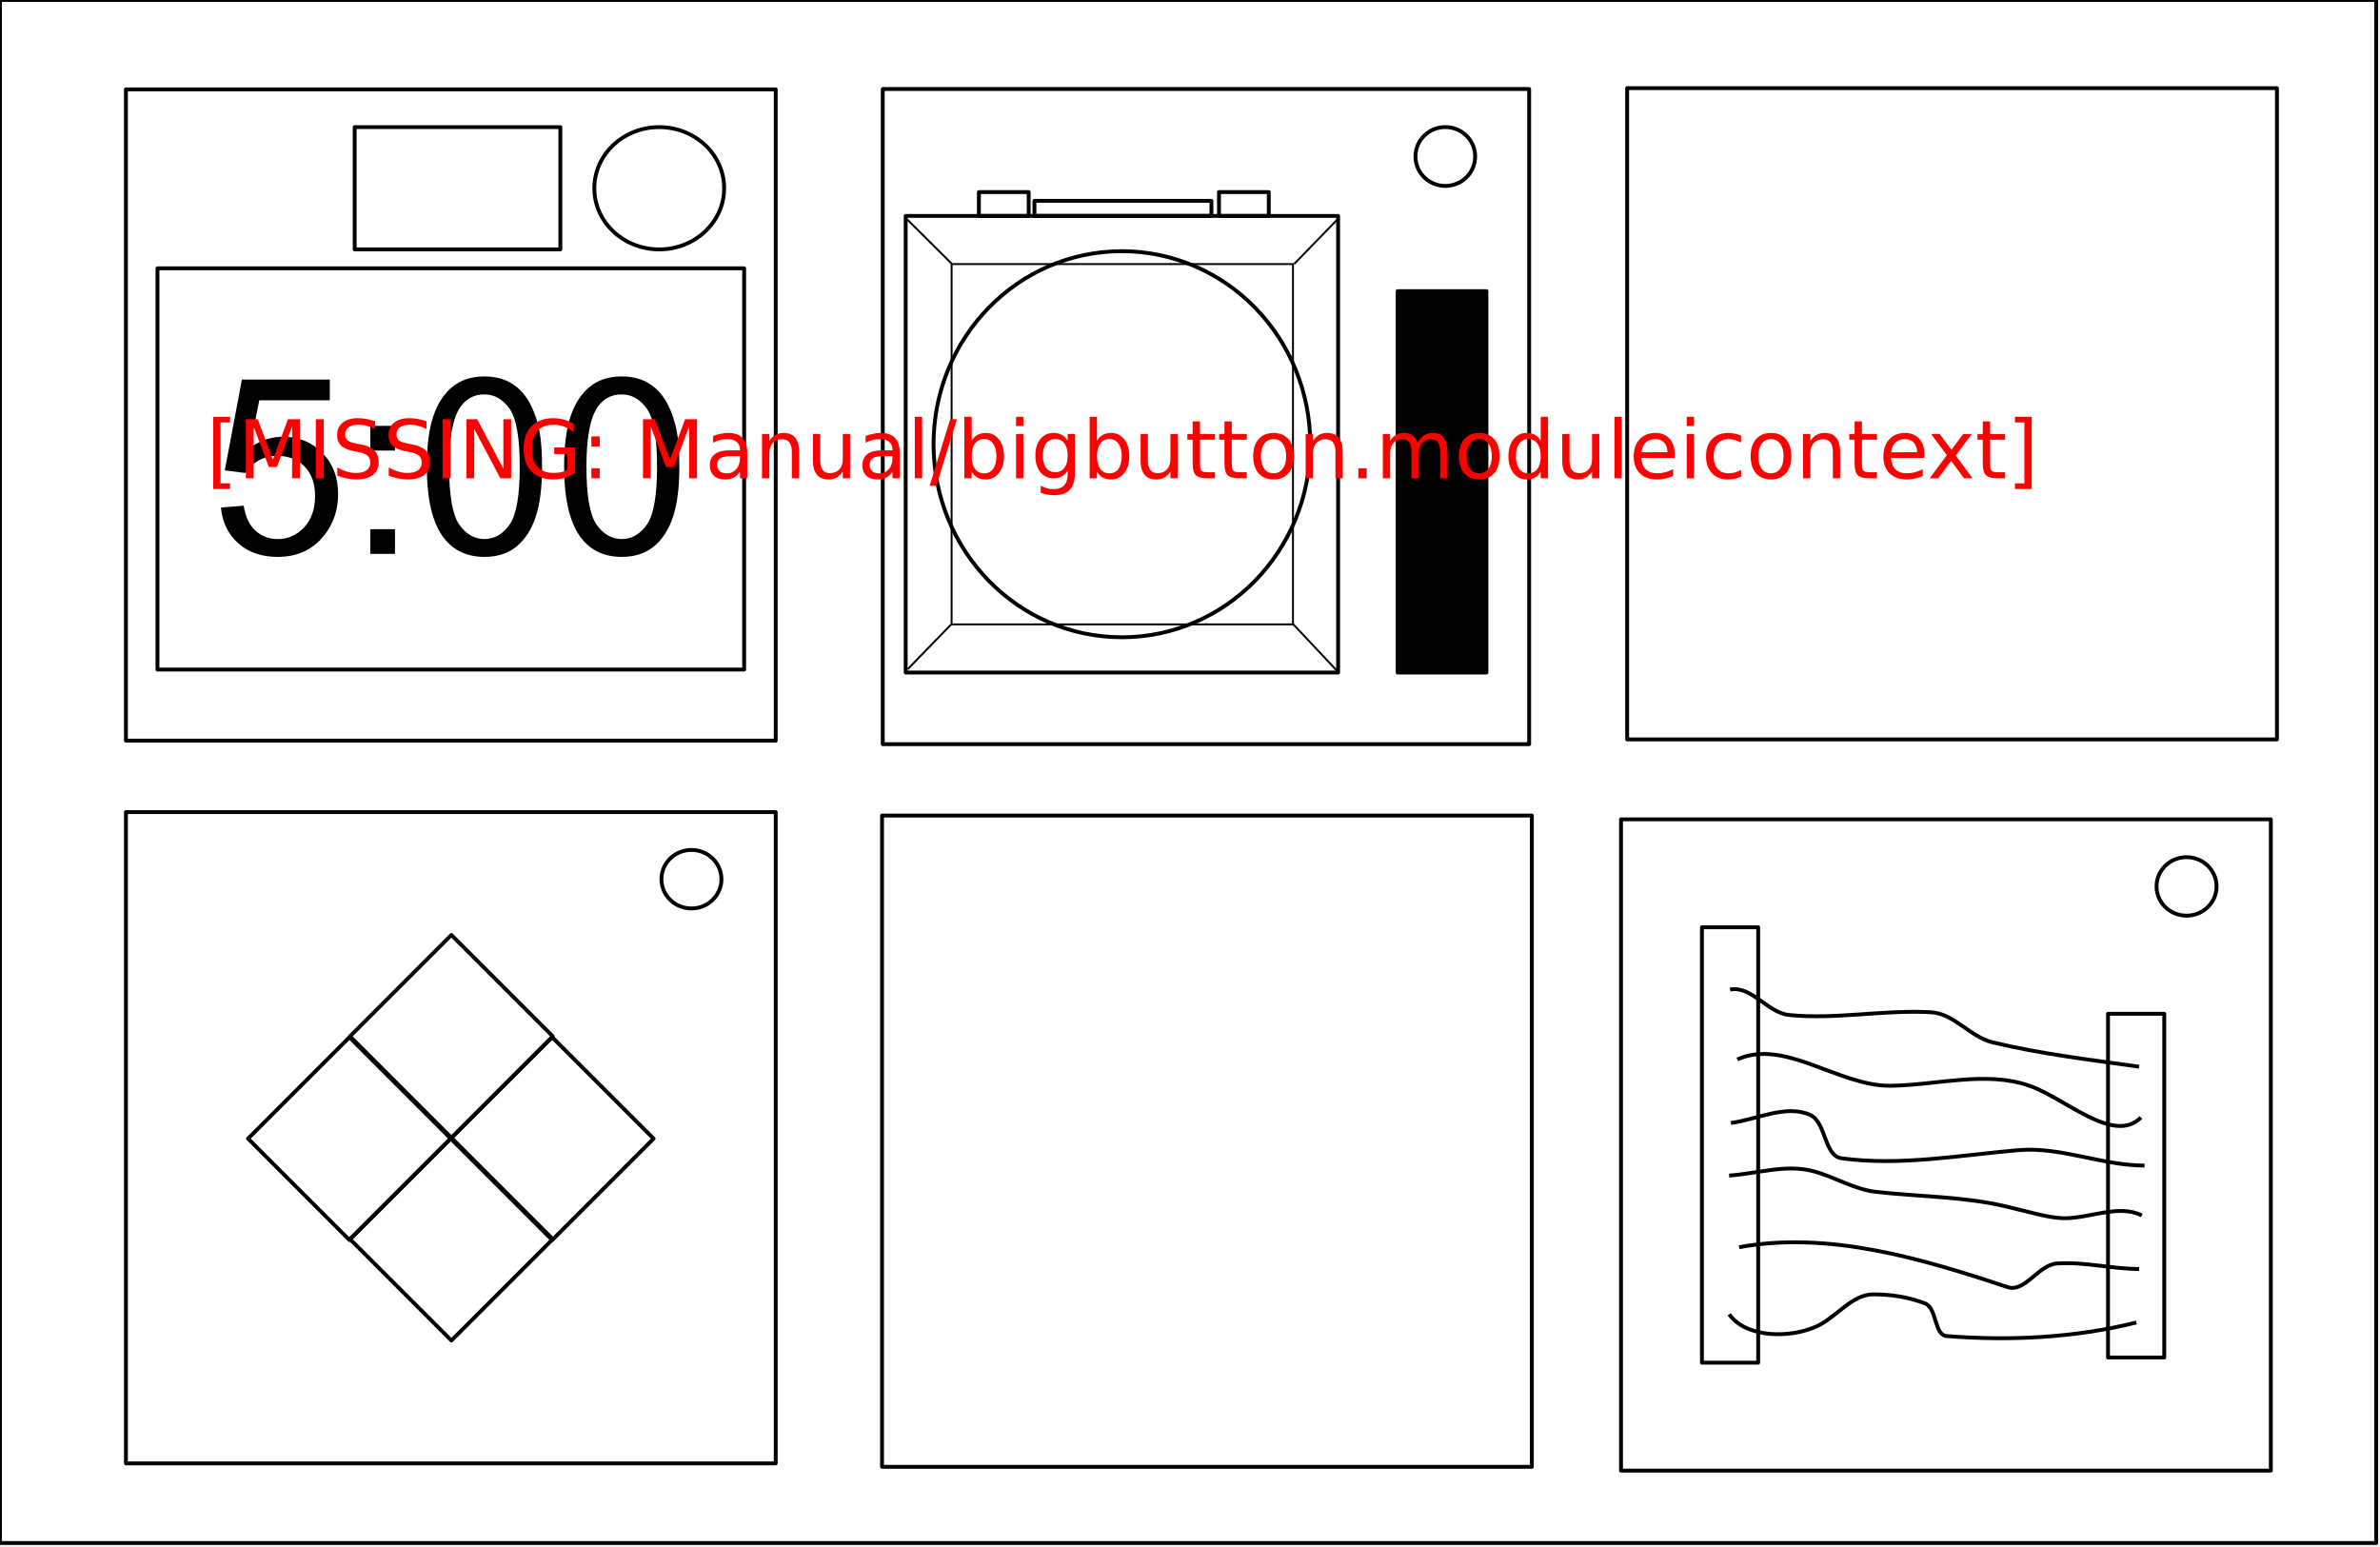
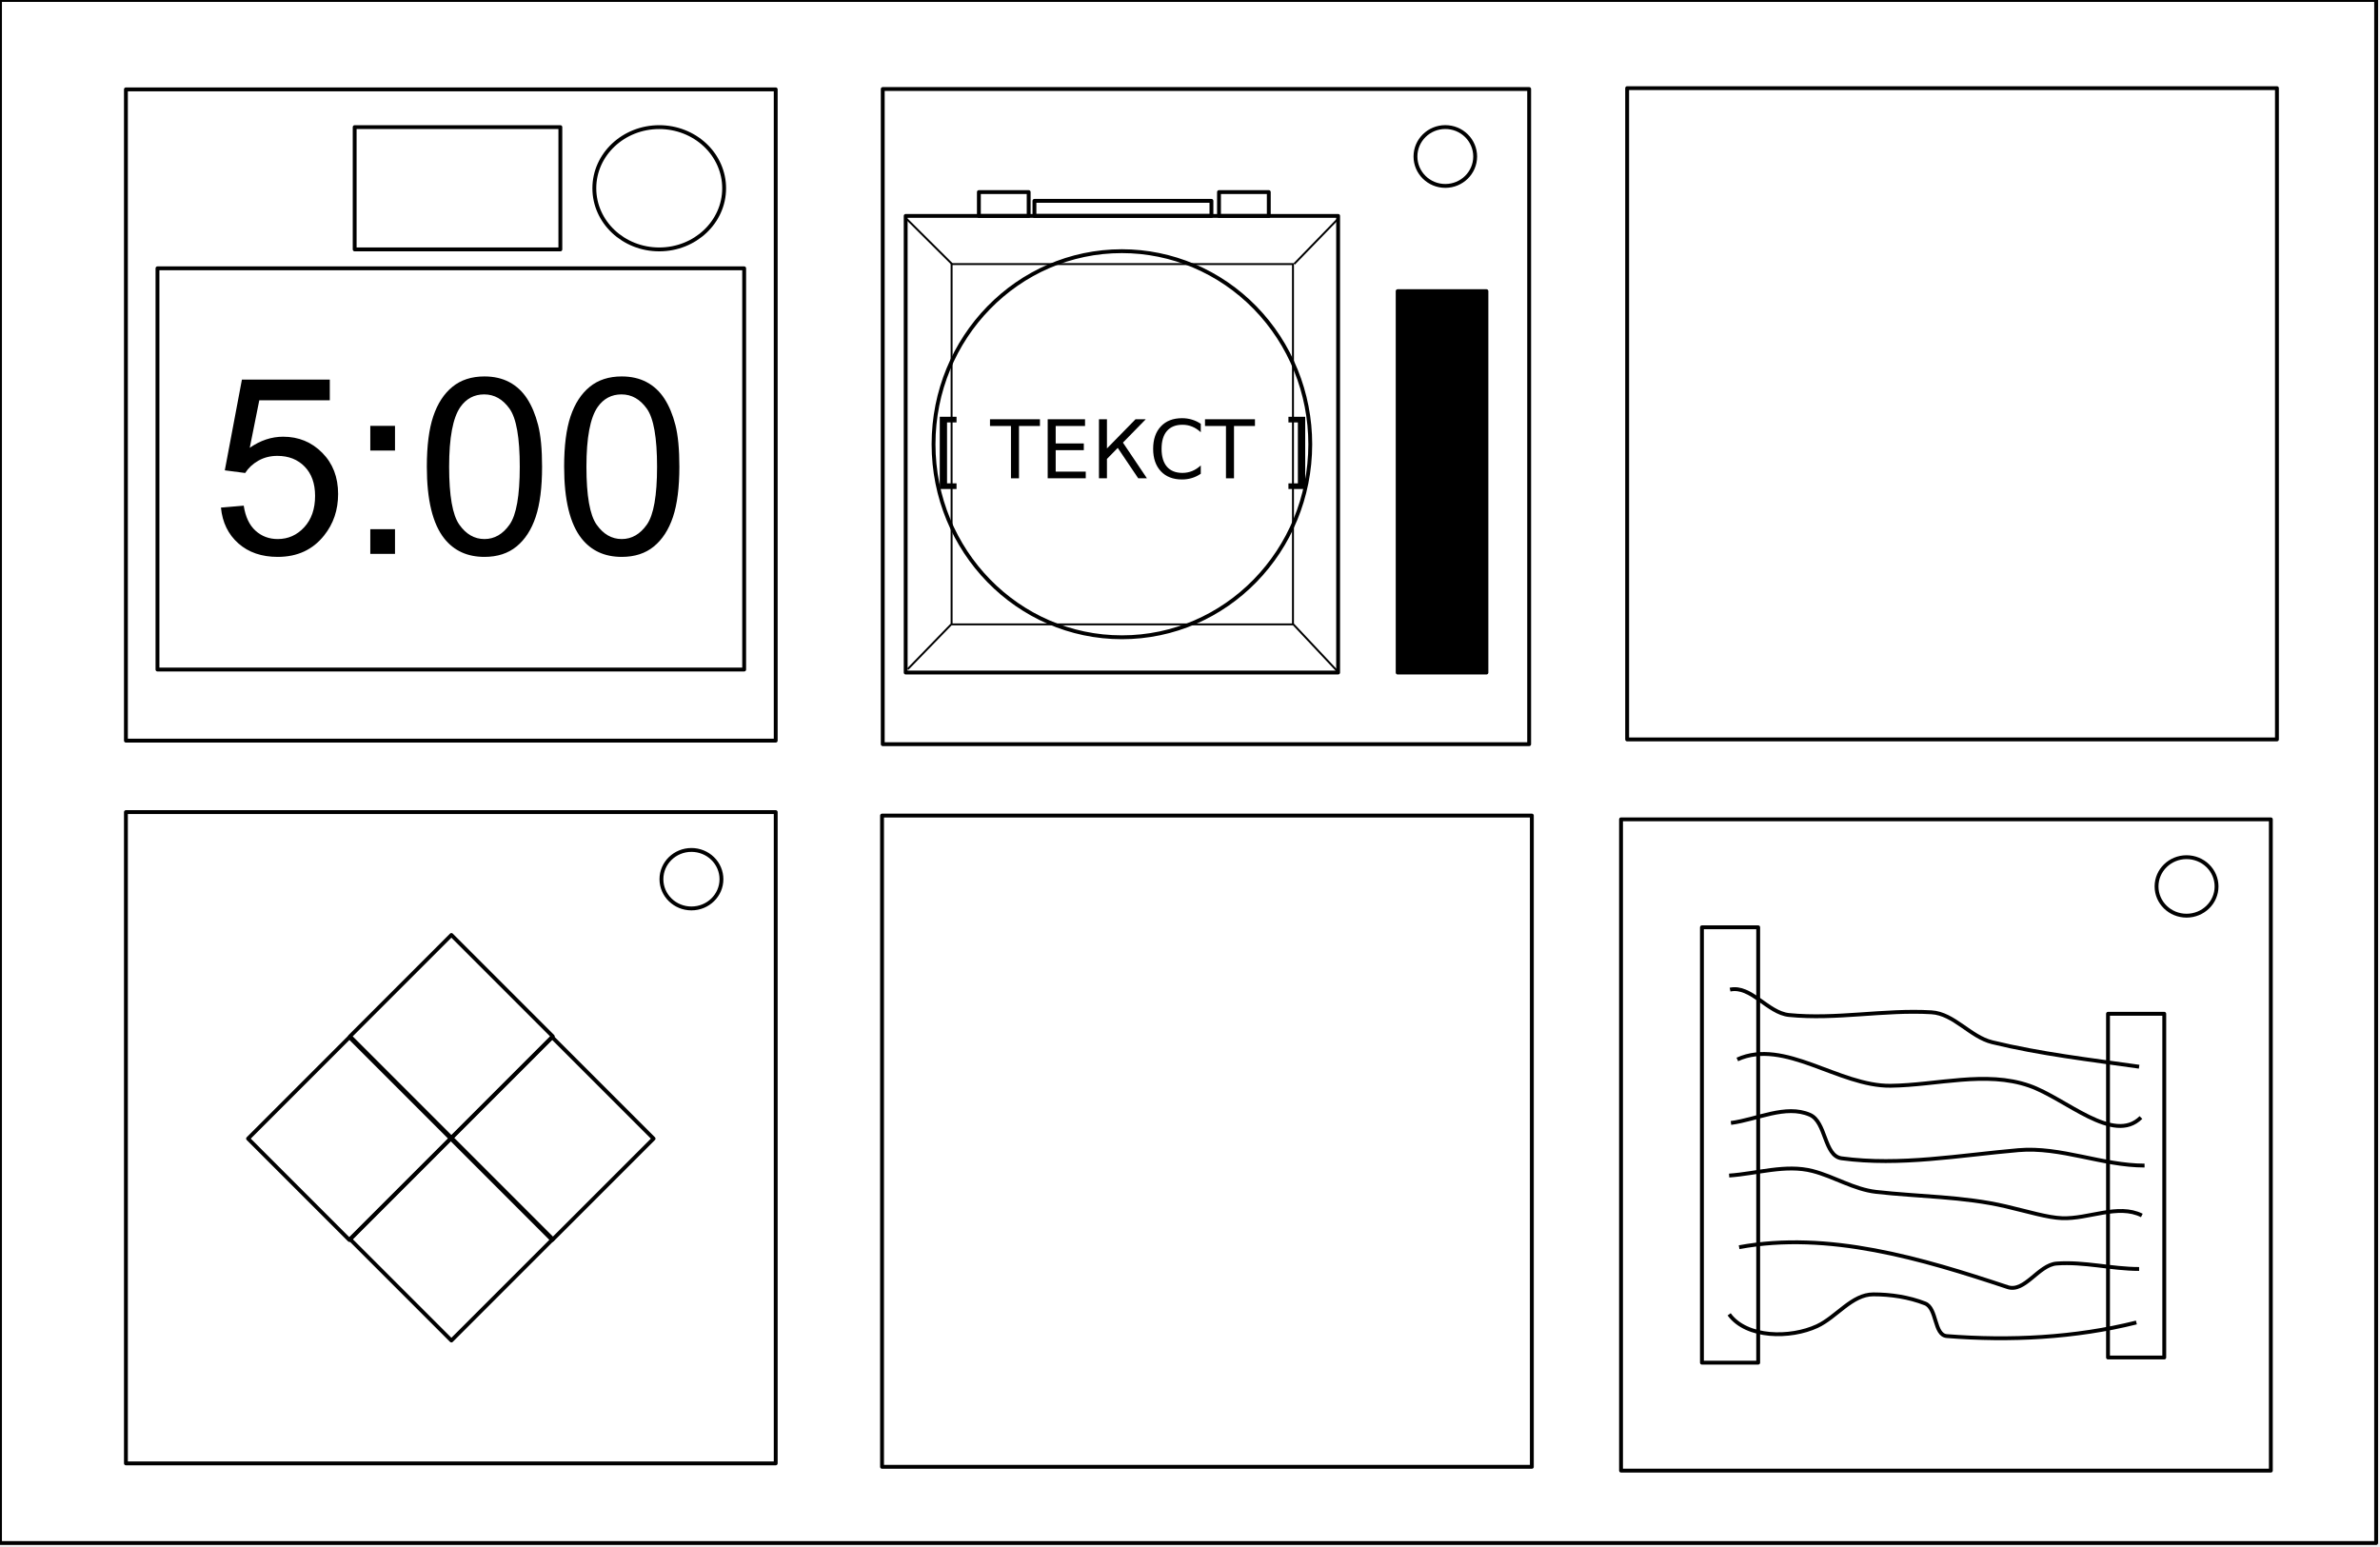
<svg xmlns="http://www.w3.org/2000/svg" id="svg173" stroke-miterlimit="10" stroke-linecap="square" stroke="none" fill="none" viewBox="0.0 0.0 1234.0 802.0" version="1.1">
  <defs id="defs177" />
  <clipPath id="p.0">
    <path id="path2" clip-rule="nonzero" d="m0 0l1234.0 0l0 802.0l-1234.0 0l0 -802.0z" />
  </clipPath>
  <g id="g167" clip-path="url(#p.0)">
    <path style="fill:#000000;fill-opacity:0;fill-rule:evenodd" id="path5" d="M 0,0 H 1234 V 802 H 0 Z" />
    <path style="fill:#ffffff;fill-rule:evenodd" id="path7" d="M 0,-0.001 H 1232 V 800.03 H 0 Z" />
    <path style="fill-rule:evenodd;stroke:#000000;stroke-width:2;stroke-linecap:butt;stroke-linejoin:round" id="path9" d="M 0,-0.001 H 1232 V 800.03 H 0 Z" />
    <path style="fill:#ffffff;fill-rule:evenodd" id="path11" d="m 54.209,40.56 h 348 V 388.529 h -348 z" />
    <path style="fill:#000000;fill-opacity:0;fill-rule:evenodd" id="path13" d="m 65.287,46.336 h 336.913 v 337.669 H 65.287 Z" />
    <path style="fill-rule:evenodd;stroke:#000000;stroke-width:2;stroke-linecap:butt;stroke-linejoin:round" id="path15" d="m 65.287,46.336 h 336.913 v 337.669 H 65.287 Z" />
    <path style="fill:#ffffff;fill-rule:evenodd" id="path17" d="m 81.651,139.121 h 304.189 v 208.031 h -304.189 z" />
    <path style="fill-rule:evenodd;stroke:#000000;stroke-width:2;stroke-linecap:butt;stroke-linejoin:round" id="path19" d="m 81.651,139.121 h 304.189 v 208.031 h -304.189 z" />
    <path style="fill:#000000;fill-opacity:0;fill-rule:evenodd" id="path21" d="m 89.412,150.478 h 288.787 v 181.638 H 89.412 Z" />
    <path style="fill:#000000;fill-rule:nonzero" id="path23" d="m 114.556,263.177 11.812,-1 q 1.312,8.625 6.094,12.969 4.781,4.344 11.531,4.344 8.125,0 13.75,-6.125 5.625,-6.125 5.625,-16.25 0,-9.625 -5.406,-15.188 -5.406,-5.562 -14.156,-5.562 -5.438,0 -9.812,2.469 -4.375,2.469 -6.875,6.406 l -10.562,-1.375 8.875,-47.062 h 45.563 v 10.75 h -36.562 l -4.938,24.625 q 8.25,-5.75 17.312,-5.75 12,0 20.25,8.312 8.25,8.312 8.25,21.375 0,12.438 -7.25,21.5 -8.812,11.125 -24.062,11.125 -12.5,0 -20.406,-7 -7.906,-7 -9.031,-18.562 z m 77.438,-29.563 v -12.812 h 12.812 v 12.812 z m 0,53.563 v -12.812 h 12.812 v 12.812 z m 29.312,-45.188 q 0,-16.25 3.344,-26.156 3.344,-9.906 9.938,-15.281 6.594,-5.375 16.594,-5.375 7.375,0 12.937,2.969 5.562,2.969 9.188,8.562 3.625,5.594 5.688,13.625 2.062,8.031 2.062,21.656 0,16.125 -3.312,26.031 -3.312,9.906 -9.906,15.312 -6.594,5.406 -16.656,5.406 -13.25,0 -20.812,-9.5 -9.062,-11.438 -9.062,-37.25 z m 11.562,0 q 0,22.563 5.281,30.031 5.281,7.469 13.031,7.469 7.75,0 13.031,-7.5 5.281,-7.5 5.281,-30 0,-22.625 -5.281,-30.062 -5.281,-7.438 -13.156,-7.438 -7.75,0 -12.375,6.562 -5.812,8.375 -5.812,30.938 z m 59.625,0 q 0,-16.25 3.344,-26.156 3.344,-9.906 9.938,-15.281 6.594,-5.375 16.594,-5.375 7.375,0 12.938,2.969 5.562,2.969 9.188,8.562 3.625,5.594 5.688,13.625 2.062,8.031 2.062,21.656 0,16.125 -3.312,26.031 -3.312,9.906 -9.906,15.312 -6.594,5.406 -16.656,5.406 -13.25,0 -20.812,-9.5 -9.062,-11.438 -9.062,-37.25 z m 11.562,0 q 0,22.563 5.281,30.031 5.281,7.469 13.031,7.469 7.75,0 13.031,-7.5 5.281,-7.5 5.281,-30 0,-22.625 -5.281,-30.062 -5.281,-7.438 -13.156,-7.438 -7.75,0 -12.375,6.562 -5.812,8.375 -5.812,30.938 z" />
    <path style="fill:#000000;fill-opacity:0;fill-rule:evenodd" id="path25" d="M 457.328,422.866 H 794.241 V 760.536 H 457.328 Z" />
    <path style="fill-rule:evenodd;stroke:#000000;stroke-width:2;stroke-linecap:butt;stroke-linejoin:round" id="path27" d="M 457.328,422.866 H 794.241 V 760.536 H 457.328 Z" />
    <path style="fill:#000000;fill-opacity:0;fill-rule:evenodd" id="path29" d="M 843.654,45.709 H 1180.567 V 383.378 H 843.654 Z" />
    <path style="fill-rule:evenodd;stroke:#000000;stroke-width:2;stroke-linecap:butt;stroke-linejoin:round" id="path31" d="M 843.654,45.709 H 1180.567 V 383.378 H 843.654 Z" />
    <path style="fill:#000000;fill-opacity:0;fill-rule:evenodd" id="path33" d="m 183.892,65.911 h 106.646 v 63.402 H 183.892 Z" />
    <path style="fill-rule:evenodd;stroke:#000000;stroke-width:2;stroke-linecap:butt;stroke-linejoin:round" id="path35" d="m 183.892,65.911 h 106.646 v 63.402 H 183.892 Z" />
    <path style="fill:#000000;fill-opacity:0;fill-rule:evenodd" id="path37" d="m 308.152,97.612 v 0 c 0,-17.508 15.067,-31.701 33.654,-31.701 v 0 c 8.925,0 17.485,3.34 23.797,9.285 6.311,5.945 9.857,14.008 9.857,22.416 v 0 c 0,17.508 -15.067,31.701 -33.654,31.701 v 0 c -18.586,0 -33.654,-14.193 -33.654,-31.701 z" />
    <path style="fill-rule:evenodd;stroke:#000000;stroke-width:2;stroke-linecap:butt;stroke-linejoin:round" id="path39" d="m 308.152,97.612 v 0 c 0,-17.508 15.067,-31.701 33.654,-31.701 v 0 c 8.925,0 17.485,3.34 23.797,9.285 6.311,5.945 9.857,14.008 9.857,22.416 v 0 c 0,17.508 -15.067,31.701 -33.654,31.701 v 0 c -18.586,0 -33.654,-14.193 -33.654,-31.701 z" />
    <path style="fill:#000000;fill-opacity:0;fill-rule:evenodd" id="path41" d="m 183.892,65.911 h 929.543 V 174.352 H 183.892 Z" />
    <path style="fill:#ffffff;fill-rule:evenodd" id="path43" d="M 446.669,40.343 H 792.859 V 390.399 H 446.669 Z" />
    <path style="fill:#000000;fill-opacity:0;fill-rule:evenodd" id="path45" d="m 457.69,46.154 h 335.161 v 339.695 h -335.161 z" />
    <path style="fill-rule:evenodd;stroke:#000000;stroke-width:2;stroke-linecap:butt;stroke-linejoin:round" id="path47" d="m 457.69,46.154 h 335.161 v 339.695 h -335.161 z" />
    <path style="fill:#ffffff;fill-rule:evenodd" id="path49" d="M 469.586,111.948 H 693.799 V 348.699 H 469.586 Z" />
    <path style="fill-rule:evenodd;stroke:#000000;stroke-width:2;stroke-linecap:butt;stroke-linejoin:round" id="path51" d="M 469.586,111.948 H 693.799 V 348.699 H 469.586 Z" />
    <path style="fill:#000000;fill-rule:evenodd" id="path53" d="M 724.672,150.963 H 770.699 V 348.71 H 724.672 Z" />
    <path style="fill-rule:evenodd;stroke:#000000;stroke-width:2;stroke-linecap:butt;stroke-linejoin:round" id="path55" d="M 724.672,150.963 H 770.699 V 348.71 H 724.672 Z" />
    <path style="fill:#ffffff;fill-rule:evenodd" id="path57" d="m 733.902,81.14 v 0 c 0,-8.426 6.93,-15.256 15.478,-15.256 v 0 c 4.105,0 8.042,1.607 10.945,4.468 2.903,2.861 4.533,6.742 4.533,10.788 v 0 c 0,8.426 -6.93,15.256 -15.478,15.256 v 0 c -8.548,0 -15.478,-6.831 -15.478,-15.256 z" />
    <path style="fill-rule:evenodd;stroke:#000000;stroke-width:2;stroke-linecap:butt;stroke-linejoin:round" id="path59" d="m 733.902,81.14 v 0 c 0,-8.426 6.93,-15.256 15.478,-15.256 v 0 c 4.105,0 8.042,1.607 10.945,4.468 2.903,2.861 4.533,6.742 4.533,10.788 v 0 c 0,8.426 -6.93,15.256 -15.478,15.256 v 0 c -8.548,0 -15.478,-6.831 -15.478,-15.256 z" />
    <path style="fill:#ffffff;fill-rule:evenodd" id="path61" d="m 484.03,230.324 v 0 c 0,-55.28 43.725,-100.093 97.663,-100.093 v 0 c 25.902,0 50.743,10.545 69.058,29.317 18.315,18.771 28.605,44.23 28.605,70.776 v 0 c 0,55.28 -43.725,100.093 -97.663,100.093 v 0 c -53.938,0 -97.663,-44.813 -97.663,-100.093 z" />
    <path style="fill-rule:evenodd;stroke:#000000;stroke-width:2;stroke-linecap:butt;stroke-linejoin:round" id="path63" d="m 484.03,230.324 v 0 c 0,-55.28 43.725,-100.093 97.663,-100.093 v 0 c 25.902,0 50.743,10.545 69.058,29.317 18.315,18.771 28.605,44.23 28.605,70.776 v 0 c 0,55.28 -43.725,100.093 -97.663,100.093 v 0 c -53.938,0 -97.663,-44.813 -97.663,-100.093 z" />
    <path style="fill:#000000;fill-opacity:0;fill-rule:evenodd" id="path65" d="m 497.824,194.748 h 201.467 v 71.101 H 497.824 Z" />
    <path style="fill:#000000;fill-opacity:0;fill-rule:evenodd" id="path67" d="m 493.394,136.916 h 176.996 v 186.815 H 493.394 Z" />
    <path style="fill-rule:evenodd;stroke:#000000;stroke-width:1;stroke-linecap:butt;stroke-linejoin:round" id="path69" d="m 493.394,136.916 h 176.996 v 186.815 H 493.394 Z" />
    <path style="fill:#000000;fill-opacity:0;fill-rule:evenodd" id="path71" d="m 470.254,113.676 23.343,23.193" />
    <path style="fill-rule:evenodd;stroke:#000000;stroke-width:1;stroke-linecap:butt;stroke-linejoin:round" id="path73" d="m 470.254,113.676 23.343,23.193" />
    <path style="fill:#000000;fill-opacity:0;fill-rule:evenodd" id="path75" d="m 670.595,323.729 22.967,24.429" />
    <path style="fill-rule:evenodd;stroke:#000000;stroke-width:1;stroke-linecap:butt;stroke-linejoin:round" id="path77" d="m 670.595,323.729 22.967,24.429" />
    <path style="fill:#000000;fill-opacity:0;fill-rule:evenodd" id="path79" d="m 693.536,113.676 -22.528,23.193" />
    <path style="fill-rule:evenodd;stroke:#000000;stroke-width:1;stroke-linecap:butt;stroke-linejoin:round" id="path81" d="m 693.536,113.676 -22.528,23.193" />
    <path style="fill:#000000;fill-opacity:0;fill-rule:evenodd" id="path83" d="m 493.189,323.734 -22.528,23.193" />
    <path style="fill-rule:evenodd;stroke:#000000;stroke-width:1;stroke-linecap:butt;stroke-linejoin:round" id="path85" d="m 493.189,323.734 -22.528,23.193" />
    <path style="fill:#000000;fill-opacity:0;fill-rule:evenodd" id="path87" d="m 507.537,99.589 h 25.818 v 12.357 h -25.818 z" />
    <path style="fill-rule:evenodd;stroke:#000000;stroke-width:2;stroke-linecap:butt;stroke-linejoin:round" id="path89" d="m 507.537,99.589 h 25.818 v 12.357 h -25.818 z" />
    <path style="fill:#000000;fill-opacity:0;fill-rule:evenodd" id="path91" d="m 632.036,99.589 h 25.818 v 12.357 H 632.036 Z" />
    <path style="fill-rule:evenodd;stroke:#000000;stroke-width:2;stroke-linecap:butt;stroke-linejoin:round" id="path93" d="m 632.036,99.589 h 25.818 v 12.357 H 632.036 Z" />
    <path style="fill:#000000;fill-opacity:0;fill-rule:evenodd" id="path95" d="m 536.342,104.146 h 91.772 v 7.795 h -91.772 z" />
    <path style="fill-rule:evenodd;stroke:#000000;stroke-width:2;stroke-linecap:butt;stroke-linejoin:round" id="path97" d="m 536.342,104.146 h 91.772 v 7.795 h -91.772 z" />
    <path style="fill:#ffffff;fill-rule:evenodd" id="path99" d="M 54.21,415.294 H 402.21 V 763.262 H 54.21 Z" />
    <path style="fill:#000000;fill-opacity:0;fill-rule:evenodd" id="path101" d="m 65.289,421.07 h 336.913 V 758.739 H 65.289 Z" />
    <path style="fill-rule:evenodd;stroke:#000000;stroke-width:2;stroke-linecap:butt;stroke-linejoin:round" id="path103" d="m 65.289,421.07 h 336.913 V 758.739 H 65.289 Z" />
    <path style="fill:#000000;fill-opacity:0;fill-rule:evenodd" id="path105" d="m 128.612,590.36 52.567,-52.567 52.567,52.567 -52.567,52.567 z" />
    <path style="fill-rule:evenodd;stroke:#000000;stroke-width:2;stroke-linecap:butt;stroke-linejoin:round" id="path107" d="m 128.612,590.36 52.567,-52.567 52.567,52.567 -52.567,52.567 z" />
    <path style="fill:#000000;fill-opacity:0;fill-rule:evenodd" id="path109" d="m 181.472,642.472 52.567,-52.567 52.567,52.567 -52.567,52.567 z" />
    <path style="fill-rule:evenodd;stroke:#000000;stroke-width:2;stroke-linecap:butt;stroke-linejoin:round" id="path111" d="m 181.472,642.472 52.567,-52.567 52.567,52.567 -52.567,52.567 z" />
    <path style="fill:#000000;fill-opacity:0;fill-rule:evenodd" id="path113" d="m 233.745,590.36 52.567,-52.567 52.567,52.567 -52.567,52.567 z" />
    <path style="fill-rule:evenodd;stroke:#000000;stroke-width:2;stroke-linecap:butt;stroke-linejoin:round" id="path115" d="m 233.745,590.36 52.567,-52.567 52.567,52.567 -52.567,52.567 z" />
    <path style="fill:#000000;fill-opacity:0;fill-rule:evenodd" id="path117" d="m 181.472,537.339 52.567,-52.567 52.567,52.567 -52.567,52.567 z" />
    <path style="fill-rule:evenodd;stroke:#000000;stroke-width:2;stroke-linecap:butt;stroke-linejoin:round" id="path119" d="m 181.472,537.339 52.567,-52.567 52.567,52.567 -52.567,52.567 z" />
    <path style="fill:#ffffff;fill-rule:evenodd" id="path121" d="m 342.944,455.848 v 0 c 0,-8.376 6.966,-15.165 15.559,-15.165 v 0 c 4.127,0 8.084,1.598 11.002,4.442 2.918,2.844 4.557,6.701 4.557,10.724 v 0 c 0,8.376 -6.966,15.165 -15.559,15.165 v 0 c -8.593,0 -15.559,-6.79 -15.559,-15.165 z" />
    <path style="fill-rule:evenodd;stroke:#000000;stroke-width:2;stroke-linecap:butt;stroke-linejoin:round" id="path123" d="m 342.944,455.848 v 0 c 0,-8.376 6.966,-15.165 15.559,-15.165 v 0 c 4.127,0 8.084,1.598 11.002,4.442 2.918,2.844 4.557,6.701 4.557,10.724 v 0 c 0,8.376 -6.966,15.165 -15.559,15.165 v 0 c -8.593,0 -15.559,-6.79 -15.559,-15.165 z" />
    <path style="fill:#ffffff;fill-rule:evenodd" id="path125" d="m 829.407,419.047 h 348 v 347.969 H 829.407 Z" />
    <path style="fill:#000000;fill-opacity:0;fill-rule:evenodd" id="path127" d="m 840.486,424.823 h 336.913 v 337.669 H 840.486 Z" />
    <path style="fill-rule:evenodd;stroke:#000000;stroke-width:2;stroke-linecap:butt;stroke-linejoin:round" id="path129" d="m 840.486,424.823 h 336.913 v 337.669 H 840.486 Z" />
    <path style="fill:#ffffff;fill-rule:evenodd" id="path131" d="m 1118.141,459.601 v 0 c 0,-8.376 6.966,-15.165 15.559,-15.165 v 0 c 4.126,0 8.084,1.598 11.002,4.442 2.918,2.844 4.557,6.701 4.557,10.724 v 0 c 0,8.376 -6.966,15.165 -15.559,15.165 v 0 c -8.593,0 -15.559,-6.79 -15.559,-15.165 z" />
    <path style="fill-rule:evenodd;stroke:#000000;stroke-width:2;stroke-linecap:butt;stroke-linejoin:round" id="path133" d="m 1118.141,459.601 v 0 c 0,-8.376 6.966,-15.165 15.559,-15.165 v 0 c 4.126,0 8.084,1.598 11.002,4.442 2.918,2.844 4.557,6.701 4.557,10.724 v 0 c 0,8.376 -6.966,15.165 -15.559,15.165 v 0 c -8.593,0 -15.559,-6.79 -15.559,-15.165 z" />
    <path style="fill:#000000;fill-opacity:0;fill-rule:evenodd" id="path135" d="m 882.433,480.793 h 29.165 v 225.732 h -29.165 z" />
    <path style="fill-rule:evenodd;stroke:#000000;stroke-width:2;stroke-linecap:butt;stroke-linejoin:round" id="path137" d="m 882.433,480.793 h 29.165 v 225.732 h -29.165 z" />
    <path style="fill:#000000;fill-opacity:0;fill-rule:evenodd" id="path139" d="m 1092.976,525.635 h 29.165 v 178.205 h -29.165 z" />
    <path style="fill-rule:evenodd;stroke:#000000;stroke-width:2;stroke-linecap:butt;stroke-linejoin:round" id="path141" d="m 1092.976,525.635 h 29.165 v 178.205 h -29.165 z" />
    <path style="fill:#000000;fill-opacity:0;fill-rule:evenodd" id="path143" d="m 897.013,513.102 c 10.847,-2.327 19.528,12.062 30.567,13.165 24.493,2.447 49.259,-2.853 73.832,-1.409 11.688,0.687 20.135,12.745 31.509,15.52 25.011,6.101 50.697,9.06 76.184,12.696" />
    <path style="fill-rule:evenodd;stroke:#000000;stroke-width:2;stroke-linecap:butt;stroke-linejoin:round" id="path145" d="m 897.013,513.102 c 10.847,-2.327 19.528,12.062 30.567,13.165 24.493,2.447 49.259,-2.853 73.832,-1.409 11.688,0.687 20.135,12.745 31.509,15.52 25.011,6.101 50.697,9.06 76.184,12.696" />
    <path style="fill:#000000;fill-opacity:0;fill-rule:evenodd" id="path147" d="m 900.774,549.312 c 24.469,-11.123 52.598,13.95 79.475,13.638 23.983,-0.279 49.307,-7.9 71.953,0 18.927,6.603 43.668,30.634 57.843,16.459" />
    <path style="fill-rule:evenodd;stroke:#000000;stroke-width:2;stroke-linecap:butt;stroke-linejoin:round" id="path149" d="m 900.774,549.312 c 24.469,-11.123 52.598,13.95 79.475,13.638 23.983,-0.279 49.307,-7.9 71.953,0 18.927,6.603 43.668,30.634 57.843,16.459" />
    <path style="fill:#000000;fill-opacity:0;fill-rule:evenodd" id="path151" d="m 897.483,582.231 c 13.594,-1.782 28.333,-9.684 40.913,-4.234 8.545,3.702 7.23,21.331 16.459,22.575 30.326,4.089 61.216,-1.605 91.703,-4.234 21.87,-1.886 43.416,7.995 65.367,7.995" />
    <path style="fill-rule:evenodd;stroke:#000000;stroke-width:2;stroke-linecap:butt;stroke-linejoin:round" id="path153" d="m 897.483,582.231 c 13.594,-1.782 28.333,-9.684 40.913,-4.234 8.545,3.702 7.23,21.331 16.459,22.575 30.326,4.089 61.216,-1.605 91.703,-4.234 21.87,-1.886 43.416,7.995 65.367,7.995" />
    <path style="fill:#000000;fill-opacity:0;fill-rule:evenodd" id="path155" d="m 896.541,609.507 c 14.41,-0.974 29.281,-5.962 43.265,-2.352 11.184,2.887 21.443,9.521 32.921,10.816 22.413,2.53 45.286,2.377 67.247,7.525 11.843,2.776 21.627,5.823 29.157,6.113 13.792,0.53 29.04,-7.587 41.383,-1.409" />
    <path style="fill-rule:evenodd;stroke:#000000;stroke-width:2;stroke-linecap:butt;stroke-linejoin:round" id="path157" d="m 896.541,609.507 c 14.41,-0.974 29.281,-5.962 43.265,-2.352 11.184,2.887 21.443,9.521 32.921,10.816 22.413,2.53 45.286,2.377 67.247,7.525 11.843,2.776 21.627,5.823 29.157,6.113 13.792,0.53 29.04,-7.587 41.383,-1.409" />
    <path style="fill:#000000;fill-opacity:0;fill-rule:evenodd" id="path159" d="m 896.541,681.459 c 9.029,12.403 31.702,12.573 45.617,6.113 10.123,-4.699 17.997,-16.459 29.157,-16.459 9.072,0 18.351,1.413 26.806,4.701 6.322,2.458 4.524,16.402 11.286,16.932 32.746,2.566 66.422,0.918 98.286,-7.055" />
    <path style="fill-rule:evenodd;stroke:#000000;stroke-width:2;stroke-linecap:butt;stroke-linejoin:round" id="path161" d="m 896.541,681.459 c 9.029,12.403 31.702,12.573 45.617,6.113 10.123,-4.699 17.997,-16.459 29.157,-16.459 9.072,0 18.351,1.413 26.806,4.701 6.322,2.458 4.524,16.402 11.286,16.932 32.746,2.566 66.422,0.918 98.286,-7.055" />
    <path style="fill:#000000;fill-opacity:0;fill-rule:evenodd" id="path163" d="m 901.714,646.66 c 46.126,-8.543 94.698,5.858 139.202,20.69 8.912,2.97 16.025,-11.532 25.394,-12.226 14.257,-1.055 28.499,2.822 42.795,2.822" />
    <path style="fill-rule:evenodd;stroke:#000000;stroke-width:2;stroke-linecap:butt;stroke-linejoin:round" id="path165" d="m 901.714,646.66 c 46.126,-8.543 94.698,5.858 139.202,20.69 8.912,2.97 16.025,-11.532 25.394,-12.226 14.257,-1.055 28.499,2.822 42.795,2.822" />
  </g>
-   <g id="text171" style="font-size:42px;font-family:sans-serif;text-anchor:middle;fill:#000000" aria-label="[MISSING: Manual/bigbutton.moduleicontext]">
-     <path id="path181" style="fill:#ff0000" d="m 110.566,216.09 h 8.695 v 2.933 h -4.922 v 31.582 h 4.922 v 2.933 h -8.695 z" />
-     <path id="path183" style="fill:#ff0000" d="m 127.485,217.382 h 6.173 l 7.813,20.836 7.854,-20.836 h 6.173 V 248 h -4.04 v -26.886 l -7.896,21 h -4.163 l -7.896,-21 V 248 h -4.02 z" />
-     <path id="path185" style="fill:#ff0000" d="m 163.743,217.382 h 4.143 V 248 h -4.143 z" />
-     <path id="path187" style="fill:#ff0000" d="m 194.484,218.387 v 4.04 q -2.358,-1.128 -4.45,-1.682 -2.092,-0.554 -4.04,-0.554 -3.384,0 -5.229,1.312 -1.825,1.312 -1.825,3.732 0,2.03 1.21,3.076 1.23,1.025 4.635,1.661 l 2.502,0.513 q 4.635,0.882 6.829,3.117 2.215,2.215 2.215,5.947 0,4.45 -2.994,6.747 -2.974,2.297 -8.736,2.297 -2.174,0 -4.635,-0.492 -2.44,-0.492 -5.065,-1.456 v -4.266 q 2.522,1.415 4.942,2.133 2.42,0.718 4.758,0.718 3.548,0 5.476,-1.395 1.928,-1.395 1.928,-3.979 0,-2.256 -1.395,-3.527 -1.374,-1.271 -4.532,-1.907 l -2.522,-0.492 q -4.635,-0.923 -6.706,-2.892 -2.071,-1.969 -2.071,-5.476 0,-4.061 2.851,-6.398 2.871,-2.338 7.896,-2.338 2.153,0 4.389,0.39 2.235,0.39 4.573,1.169 z" />
-     <path id="path189" style="fill:#ff0000" d="m 221.145,218.387 v 4.04 q -2.358,-1.128 -4.45,-1.682 -2.092,-0.554 -4.04,-0.554 -3.384,0 -5.229,1.312 -1.825,1.312 -1.825,3.732 0,2.03 1.21,3.076 1.23,1.025 4.635,1.661 l 2.502,0.513 q 4.635,0.882 6.829,3.117 2.215,2.215 2.215,5.947 0,4.45 -2.994,6.747 -2.974,2.297 -8.736,2.297 -2.174,0 -4.635,-0.492 -2.44,-0.492 -5.065,-1.456 v -4.266 q 2.522,1.415 4.942,2.133 2.42,0.718 4.758,0.718 3.548,0 5.476,-1.395 1.928,-1.395 1.928,-3.979 0,-2.256 -1.395,-3.527 -1.374,-1.271 -4.532,-1.907 l -2.522,-0.492 q -4.635,-0.923 -6.706,-2.892 -2.071,-1.969 -2.071,-5.476 0,-4.061 2.851,-6.398 2.871,-2.338 7.896,-2.338 2.153,0 4.389,0.39 2.235,0.39 4.573,1.169 z" />
-     <path id="path191" style="fill:#ff0000" d="m 229.45,217.382 h 4.143 V 248 h -4.143 z" />
-     <path id="path193" style="fill:#ff0000" d="m 241.837,217.382 h 5.578 l 13.576,25.614 v -25.614 h 4.02 V 248 h -5.578 L 245.856,222.386 V 248 h -4.02 z" />
-     <path id="path195" style="fill:#ff0000" d="m 294.132,243.632 v -8.224 h -6.768 v -3.404 h 10.869 v 13.146 q -2.399,1.702 -5.291,2.584 -2.892,0.861 -6.173,0.861 -7.178,0 -11.238,-4.184 -4.04,-4.204 -4.04,-11.689 0,-7.506 4.04,-11.689 4.061,-4.204 11.238,-4.204 2.994,0 5.681,0.738 2.707,0.738 4.983,2.174 v 4.409 q -2.297,-1.948 -4.881,-2.933 -2.584,-0.984 -5.435,-0.984 -5.619,0 -8.449,3.138 -2.81,3.138 -2.81,9.352 0,6.193 2.81,9.331 2.83,3.138 8.449,3.138 2.194,0 3.917,-0.369 1.723,-0.39 3.097,-1.189 z" />
-     <path id="path197" style="fill:#ff0000" d="m 306.621,242.791 h 4.327 V 248 h -4.327 z m 0,-16.509 h 4.327 v 5.209 h -4.327 z" />
-     <path id="path199" style="fill:#ff0000" d="m 333.384,217.382 h 6.173 l 7.813,20.836 7.854,-20.836 h 6.173 V 248 h -4.04 v -26.886 l -7.896,21 h -4.163 l -7.896,-21 V 248 h -4.02 z" />
-     <path id="path201" style="fill:#ff0000" d="m 379.916,236.454 q -4.573,0 -6.337,1.046 -1.764,1.046 -1.764,3.568 0,2.01 1.312,3.199 1.333,1.169 3.609,1.169 3.138,0 5.024,-2.215 1.907,-2.235 1.907,-5.927 v -0.841 z m 7.526,-1.559 V 248 h -3.773 v -3.486 q -1.292,2.092 -3.22,3.097 -1.928,0.984 -4.717,0.984 -3.527,0 -5.619,-1.969 -2.071,-1.989 -2.071,-5.312 0,-3.876 2.584,-5.845 2.604,-1.969 7.752,-1.969 h 5.291 v -0.369 q 0,-2.604 -1.723,-4.02 -1.702,-1.436 -4.799,-1.436 -1.969,0 -3.835,0.472 -1.866,0.472 -3.589,1.415 v -3.486 q 2.071,-0.8 4.02,-1.189 1.948,-0.41 3.794,-0.41 4.983,0 7.444,2.584 2.461,2.584 2.461,7.834 z" />
-     <path id="path203" style="fill:#ff0000" d="M 414.328,234.137 V 248 h -3.773 v -13.74 q 0,-3.261 -1.271,-4.881 -1.271,-1.62 -3.814,-1.62 -3.056,0 -4.819,1.948 -1.764,1.948 -1.764,5.312 V 248 h -3.794 v -22.969 h 3.794 v 3.568 q 1.354,-2.071 3.179,-3.097 1.846,-1.025 4.245,-1.025 3.958,0 5.988,2.461 2.03,2.44 2.03,7.198 z" />
-     <path id="path205" style="fill:#ff0000" d="m 421.506,238.936 v -13.904 h 3.773 v 13.761 q 0,3.261 1.271,4.901 1.271,1.62 3.814,1.62 3.056,0 4.819,-1.948 1.784,-1.948 1.784,-5.312 v -13.022 h 3.773 V 248 h -3.773 v -3.527 q -1.374,2.092 -3.199,3.117 -1.805,1.005 -4.204,1.005 -3.958,0 -6.009,-2.461 -2.051,-2.461 -2.051,-7.198 z m 9.495,-14.458 z" />
-     <path id="path207" style="fill:#ff0000" d="m 458.994,236.454 q -4.573,0 -6.337,1.046 -1.764,1.046 -1.764,3.568 0,2.01 1.312,3.199 1.333,1.169 3.609,1.169 3.138,0 5.024,-2.215 1.907,-2.235 1.907,-5.927 v -0.841 z m 7.526,-1.559 V 248 h -3.773 v -3.486 q -1.292,2.092 -3.22,3.097 -1.928,0.984 -4.717,0.984 -3.527,0 -5.619,-1.969 -2.071,-1.989 -2.071,-5.312 0,-3.876 2.584,-5.845 2.604,-1.969 7.752,-1.969 h 5.291 v -0.369 q 0,-2.604 -1.723,-4.02 -1.702,-1.436 -4.799,-1.436 -1.969,0 -3.835,0.472 -1.866,0.472 -3.589,1.415 v -3.486 q 2.071,-0.8 4.02,-1.189 1.948,-0.41 3.794,-0.41 4.983,0 7.444,2.584 2.461,2.584 2.461,7.834 z" />
-     <path id="path209" style="fill:#ff0000" d="m 474.313,216.09 h 3.773 V 248 h -3.773 z" />
-     <path id="path211" style="fill:#ff0000" d="m 492.668,217.382 h 3.486 l -10.664,34.515 h -3.486 z" />
-     <path id="path213" style="fill:#ff0000" d="m 516.642,236.536 q 0,-4.163 -1.723,-6.521 -1.702,-2.379 -4.696,-2.379 -2.994,0 -4.717,2.379 -1.702,2.358 -1.702,6.521 0,4.163 1.702,6.542 1.723,2.358 4.717,2.358 2.994,0 4.696,-2.358 1.723,-2.379 1.723,-6.542 z m -12.838,-8.019 q 1.189,-2.051 2.994,-3.035 1.825,-1.005 4.348,-1.005 4.184,0 6.788,3.322 2.625,3.322 2.625,8.736 0,5.414 -2.625,8.736 -2.604,3.322 -6.788,3.322 -2.522,0 -4.348,-0.984 -1.805,-1.005 -2.994,-3.056 V 248 h -3.794 v -31.91 h 3.794 z" />
-     <path id="path215" style="fill:#ff0000" d="m 526.813,225.031 h 3.773 V 248 h -3.773 z m 0,-8.941 h 3.773 v 4.778 h -3.773 z" />
-     <path id="path217" style="fill:#ff0000" d="m 553.576,236.249 q 0,-4.102 -1.702,-6.357 -1.682,-2.256 -4.737,-2.256 -3.035,0 -4.737,2.256 -1.682,2.256 -1.682,6.357 0,4.081 1.682,6.337 1.702,2.256 4.737,2.256 3.056,0 4.737,-2.256 1.702,-2.256 1.702,-6.337 z m 3.773,8.9 q 0,5.865 -2.604,8.716 -2.604,2.871 -7.978,2.871 -1.989,0 -3.753,-0.308 -1.764,-0.287 -3.425,-0.902 v -3.671 q 1.661,0.902 3.281,1.333 1.62,0.431 3.302,0.431 3.712,0 5.558,-1.948 1.846,-1.928 1.846,-5.845 v -1.866 q -1.169,2.03 -2.994,3.035 Q 548.757,248 546.214,248 q -4.225,0 -6.809,-3.22 -2.584,-3.22 -2.584,-8.531 0,-5.332 2.584,-8.552 2.584,-3.22 6.809,-3.22 2.543,0 4.368,1.005 1.825,1.005 2.994,3.035 v -3.486 h 3.773 z" />
-     <path id="path219" style="fill:#ff0000" d="m 581.61,236.536 q 0,-4.163 -1.723,-6.521 -1.702,-2.379 -4.696,-2.379 -2.994,0 -4.717,2.379 -1.702,2.358 -1.702,6.521 0,4.163 1.702,6.542 1.723,2.358 4.717,2.358 2.994,0 4.696,-2.358 1.723,-2.379 1.723,-6.542 z m -12.838,-8.019 q 1.189,-2.051 2.994,-3.035 1.825,-1.005 4.348,-1.005 4.184,0 6.788,3.322 2.625,3.322 2.625,8.736 0,5.414 -2.625,8.736 -2.604,3.322 -6.788,3.322 -2.522,0 -4.348,-0.984 -1.805,-1.005 -2.994,-3.056 V 248 h -3.794 v -31.91 h 3.794 z" />
-     <path id="path221" style="fill:#ff0000" d="m 591.393,238.936 v -13.904 h 3.773 v 13.761 q 0,3.261 1.271,4.901 1.271,1.62 3.814,1.62 3.056,0 4.819,-1.948 1.784,-1.948 1.784,-5.312 v -13.022 h 3.773 V 248 h -3.773 v -3.527 q -1.374,2.092 -3.199,3.117 -1.805,1.005 -4.204,1.005 -3.958,0 -6.009,-2.461 -2.051,-2.461 -2.051,-7.198 z m 9.495,-14.458 z" />
-     <path id="path223" style="fill:#ff0000" d="m 622.175,218.51 v 6.521 h 7.772 v 2.933 h -7.772 v 12.469 q 0,2.81 0.759,3.609 0.779,0.8 3.138,0.8 h 3.876 V 248 h -3.876 q -4.368,0 -6.029,-1.62 -1.661,-1.641 -1.661,-5.947 v -12.469 h -2.769 v -2.933 h 2.769 v -6.521 z" />
-     <path id="path225" style="fill:#ff0000" d="m 638.663,218.51 v 6.521 h 7.772 v 2.933 h -7.772 v 12.469 q 0,2.81 0.759,3.609 0.779,0.8 3.138,0.8 h 3.876 V 248 h -3.876 q -4.368,0 -6.029,-1.62 -1.661,-1.641 -1.661,-5.947 v -12.469 h -2.769 v -2.933 h 2.769 v -6.521 z" />
-     <path id="path227" style="fill:#ff0000" d="m 660.319,227.677 q -3.035,0 -4.799,2.379 -1.764,2.358 -1.764,6.48 0,4.122 1.743,6.501 1.764,2.358 4.819,2.358 3.015,0 4.778,-2.379 1.764,-2.379 1.764,-6.48 0,-4.081 -1.764,-6.46 -1.764,-2.399 -4.778,-2.399 z m 0,-3.199 q 4.922,0 7.731,3.199 2.81,3.199 2.81,8.859 0,5.64 -2.81,8.859 -2.81,3.199 -7.731,3.199 -4.942,0 -7.752,-3.199 -2.789,-3.22 -2.789,-8.859 0,-5.66 2.789,-8.859 2.81,-3.199 7.752,-3.199 z" />
-     <path id="path229" style="fill:#ff0000" d="M 696.188,234.137 V 248 h -3.773 v -13.74 q 0,-3.261 -1.271,-4.881 -1.271,-1.62 -3.814,-1.62 -3.056,0 -4.819,1.948 -1.764,1.948 -1.764,5.312 V 248 h -3.794 v -22.969 h 3.794 v 3.568 q 1.354,-2.071 3.179,-3.097 1.846,-1.025 4.245,-1.025 3.958,0 5.988,2.461 2.03,2.44 2.03,7.198 z" />
-     <path id="path231" style="fill:#ff0000" d="m 704.288,242.791 h 4.327 V 248 h -4.327 z" />
-     <path id="path233" style="fill:#ff0000" d="m 735.009,229.44 q 1.415,-2.543 3.384,-3.753 1.969,-1.21 4.635,-1.21 3.589,0 5.537,2.522 1.948,2.502 1.948,7.137 V 248 h -3.794 v -13.74 q 0,-3.302 -1.169,-4.901 -1.169,-1.6 -3.568,-1.6 -2.933,0 -4.635,1.948 -1.702,1.948 -1.702,5.312 V 248 h -3.794 v -13.74 q 0,-3.322 -1.169,-4.901 -1.169,-1.6 -3.609,-1.6 -2.892,0 -4.594,1.969 -1.702,1.948 -1.702,5.291 V 248 h -3.794 v -22.969 h 3.794 v 3.568 q 1.292,-2.112 3.097,-3.117 1.805,-1.005 4.286,-1.005 2.502,0 4.245,1.271 1.764,1.271 2.604,3.691 z" />
-     <path id="path235" style="fill:#ff0000" d="m 766.96,227.677 q -3.035,0 -4.799,2.379 -1.764,2.358 -1.764,6.48 0,4.122 1.743,6.501 1.764,2.358 4.819,2.358 3.015,0 4.778,-2.379 1.764,-2.379 1.764,-6.48 0,-4.081 -1.764,-6.46 -1.764,-2.399 -4.778,-2.399 z m 0,-3.199 q 4.922,0 7.731,3.199 2.81,3.199 2.81,8.859 0,5.64 -2.81,8.859 -2.81,3.199 -7.731,3.199 -4.942,0 -7.752,-3.199 -2.789,-3.22 -2.789,-8.859 0,-5.66 2.789,-8.859 2.81,-3.199 7.752,-3.199 z" />
-     <path id="path237" style="fill:#ff0000" d="m 798.85,228.518 v -12.428 h 3.773 V 248 h -3.773 v -3.445 q -1.189,2.051 -3.015,3.056 -1.805,0.984 -4.348,0.984 -4.163,0 -6.788,-3.322 -2.604,-3.322 -2.604,-8.736 0,-5.414 2.604,-8.736 2.625,-3.322 6.788,-3.322 2.543,0 4.348,1.005 1.825,0.984 3.015,3.035 z m -12.858,8.019 q 0,4.163 1.702,6.542 1.723,2.358 4.717,2.358 2.994,0 4.717,-2.358 1.723,-2.379 1.723,-6.542 0,-4.163 -1.723,-6.521 -1.723,-2.379 -4.717,-2.379 -2.994,0 -4.717,2.379 -1.702,2.358 -1.702,6.521 z" />
-     <path id="path239" style="fill:#ff0000" d="m 810.006,238.936 v -13.904 h 3.773 v 13.761 q 0,3.261 1.271,4.901 1.271,1.62 3.814,1.62 3.056,0 4.819,-1.948 1.784,-1.948 1.784,-5.312 v -13.022 h 3.773 V 248 h -3.773 v -3.527 q -1.374,2.092 -3.199,3.117 -1.805,1.005 -4.204,1.005 -3.958,0 -6.009,-2.461 -2.051,-2.461 -2.051,-7.198 z m 9.495,-14.458 z" />
-     <path id="path241" style="fill:#ff0000" d="m 837.056,216.09 h 3.773 V 248 h -3.773 z" />
-     <path id="path243" style="fill:#ff0000" d="m 868.351,235.572 v 1.846 h -17.35 q 0.246,3.896 2.338,5.947 2.112,2.03 5.865,2.03 2.174,0 4.204,-0.533 2.051,-0.533 4.061,-1.6 v 3.568 q -2.03,0.861 -4.163,1.312 -2.133,0.451 -4.327,0.451 -5.496,0 -8.716,-3.199 -3.199,-3.199 -3.199,-8.654 0,-5.64 3.035,-8.941 3.056,-3.322 8.224,-3.322 4.635,0 7.321,2.994 2.707,2.974 2.707,8.101 z m -3.773,-1.107 q -0.041,-3.097 -1.743,-4.942 -1.682,-1.846 -4.471,-1.846 -3.158,0 -5.065,1.784 -1.887,1.784 -2.174,5.024 z" />
-     <path id="path245" style="fill:#ff0000" d="m 874.544,225.031 h 3.773 V 248 h -3.773 z m 0,-8.941 h 3.773 v 4.778 h -3.773 z" />
-     <path id="path247" style="fill:#ff0000" d="m 902.722,225.913 v 3.527 q -1.6,-0.882 -3.22,-1.312 -1.6,-0.451 -3.24,-0.451 -3.671,0 -5.701,2.338 -2.03,2.317 -2.03,6.521 0,4.204 2.03,6.542 2.03,2.317 5.701,2.317 1.641,0 3.24,-0.431 1.62,-0.451 3.22,-1.333 v 3.486 q -1.579,0.738 -3.281,1.107 -1.682,0.369 -3.589,0.369 -5.188,0 -8.244,-3.261 -3.056,-3.261 -3.056,-8.798 0,-5.619 3.076,-8.839 3.097,-3.22 8.47,-3.22 1.743,0 3.404,0.369 1.661,0.349 3.22,1.066 z" />
-     <path id="path249" style="fill:#ff0000" d="m 918.226,227.677 q -3.035,0 -4.799,2.379 -1.764,2.358 -1.764,6.48 0,4.122 1.743,6.501 1.764,2.358 4.819,2.358 3.015,0 4.778,-2.379 1.764,-2.379 1.764,-6.48 0,-4.081 -1.764,-6.46 -1.764,-2.399 -4.778,-2.399 z m 0,-3.199 q 4.922,0 7.731,3.199 2.81,3.199 2.81,8.859 0,5.64 -2.81,8.859 -2.81,3.199 -7.731,3.199 -4.942,0 -7.752,-3.199 -2.789,-3.22 -2.789,-8.859 0,-5.66 2.789,-8.859 2.81,-3.199 7.752,-3.199 z" />
-     <path id="path251" style="fill:#ff0000" d="M 954.094,234.137 V 248 h -3.773 v -13.74 q 0,-3.261 -1.271,-4.881 -1.271,-1.62 -3.814,-1.62 -3.056,0 -4.819,1.948 -1.764,1.948 -1.764,5.312 V 248 h -3.794 v -22.969 h 3.794 v 3.568 q 1.354,-2.071 3.179,-3.097 1.846,-1.025 4.245,-1.025 3.958,0 5.988,2.461 2.03,2.44 2.03,7.198 z" />
-     <path id="path253" style="fill:#ff0000" d="m 965.394,218.51 v 6.521 h 7.772 v 2.933 h -7.772 v 12.469 q 0,2.81 0.759,3.609 0.779,0.8 3.138,0.8 h 3.876 V 248 h -3.876 q -4.368,0 -6.029,-1.62 -1.661,-1.641 -1.661,-5.947 v -12.469 h -2.769 v -2.933 h 2.769 v -6.521 z" />
-     <path id="path255" style="fill:#ff0000" d="m 997.796,235.572 v 1.846 h -17.35 q 0.246,3.896 2.338,5.947 2.112,2.03 5.865,2.03 2.174,0 4.204,-0.533 2.051,-0.533 4.061,-1.6 v 3.568 q -2.03,0.861 -4.163,1.312 -2.133,0.451 -4.327,0.451 -5.496,0 -8.716,-3.199 -3.199,-3.199 -3.199,-8.654 0,-5.64 3.035,-8.941 3.056,-3.322 8.224,-3.322 4.635,0 7.321,2.994 2.707,2.974 2.707,8.101 z m -3.773,-1.107 q -0.041,-3.097 -1.743,-4.942 -1.682,-1.846 -4.471,-1.846 -3.158,0 -5.065,1.784 -1.887,1.784 -2.174,5.024 z" />
-     <path id="path257" style="fill:#ff0000" d="m 1022.344,225.031 -8.306,11.177 8.736,11.792 h -4.45 l -6.686,-9.023 -6.686,9.023 h -4.45 l 8.921,-12.018 -8.162,-10.951 h 4.45 l 6.091,8.183 6.091,-8.183 z" />
-     <path id="path259" style="fill:#ff0000" d="m 1031.839,218.51 v 6.521 h 7.772 v 2.933 h -7.772 v 12.469 q 0,2.81 0.759,3.609 0.779,0.8 3.138,0.8 h 3.876 V 248 h -3.876 q -4.368,0 -6.029,-1.62 -1.661,-1.641 -1.661,-5.947 v -12.469 h -2.768 v -2.933 h 2.768 v -6.521 z" />
-     <path id="path261" style="fill:#ff0000" d="m 1053.413,216.09 v 37.447 h -8.695 v -2.933 h 4.901 v -31.582 h -4.901 v -2.933 z" />
+   <g id="text171" style="font-size:42px;font-family:'DejaVu Sans', sans-serif;text-anchor:middle;fill:#000000" aria-label="[ ТЕКСТ ]">
+     <path id="path181" style="" d="m 487.254,216.09 h 8.695 v 2.933 h -4.922 v 31.582 h 4.922 v 2.933 h -8.695 z" />
+     <path id="path183" style="" d="m 513.299,217.382 h 25.901 v 3.486 H 528.331 V 248 h -4.163 v -27.132 h -10.869 z" />
+     <path id="path185" style="" d="m 543.22,217.382 h 19.359 v 3.486 h -15.217 v 9.064 h 14.581 v 3.486 H 547.362 v 11.095 h 15.586 V 248 h -19.729 z" />
+     <path id="path187" style="" d="m 569.798,217.382 h 4.143 v 15.135 l 14.807,-15.135 h 5.312 l -11.833,12.1 L 594.674,248 h -4.512 l -10.623,-15.771 -5.599,5.722 V 248 h -4.143 z" />
+     <path id="path189" style="" d="m 622.585,219.74 v 4.368 q -2.092,-1.948 -4.471,-2.912 -2.358,-0.964 -5.024,-0.964 -5.25,0 -8.039,3.22 -2.789,3.199 -2.789,9.27 0,6.05 2.789,9.27 2.789,3.199 8.039,3.199 2.666,0 5.024,-0.964 2.379,-0.964 4.471,-2.912 v 4.327 q -2.174,1.477 -4.614,2.215 -2.42,0.738 -5.127,0.738 -6.952,0 -10.951,-4.245 -3.999,-4.266 -3.999,-11.628 0,-7.383 3.999,-11.628 3.999,-4.266 10.951,-4.266 2.748,0 5.168,0.738 2.44,0.718 4.573,2.174 z" />
+     <path id="path191" style="" d="m 624.779,217.382 h 25.901 v 3.486 H 639.812 V 248 h -4.163 V 220.868 H 624.779 Z" />
+     <path id="path193" style="" d="m 676.726,216.09 v 37.447 h -8.695 v -2.933 h 4.901 v -31.582 h -4.901 v -2.933 z" />
  </g>
</svg>
